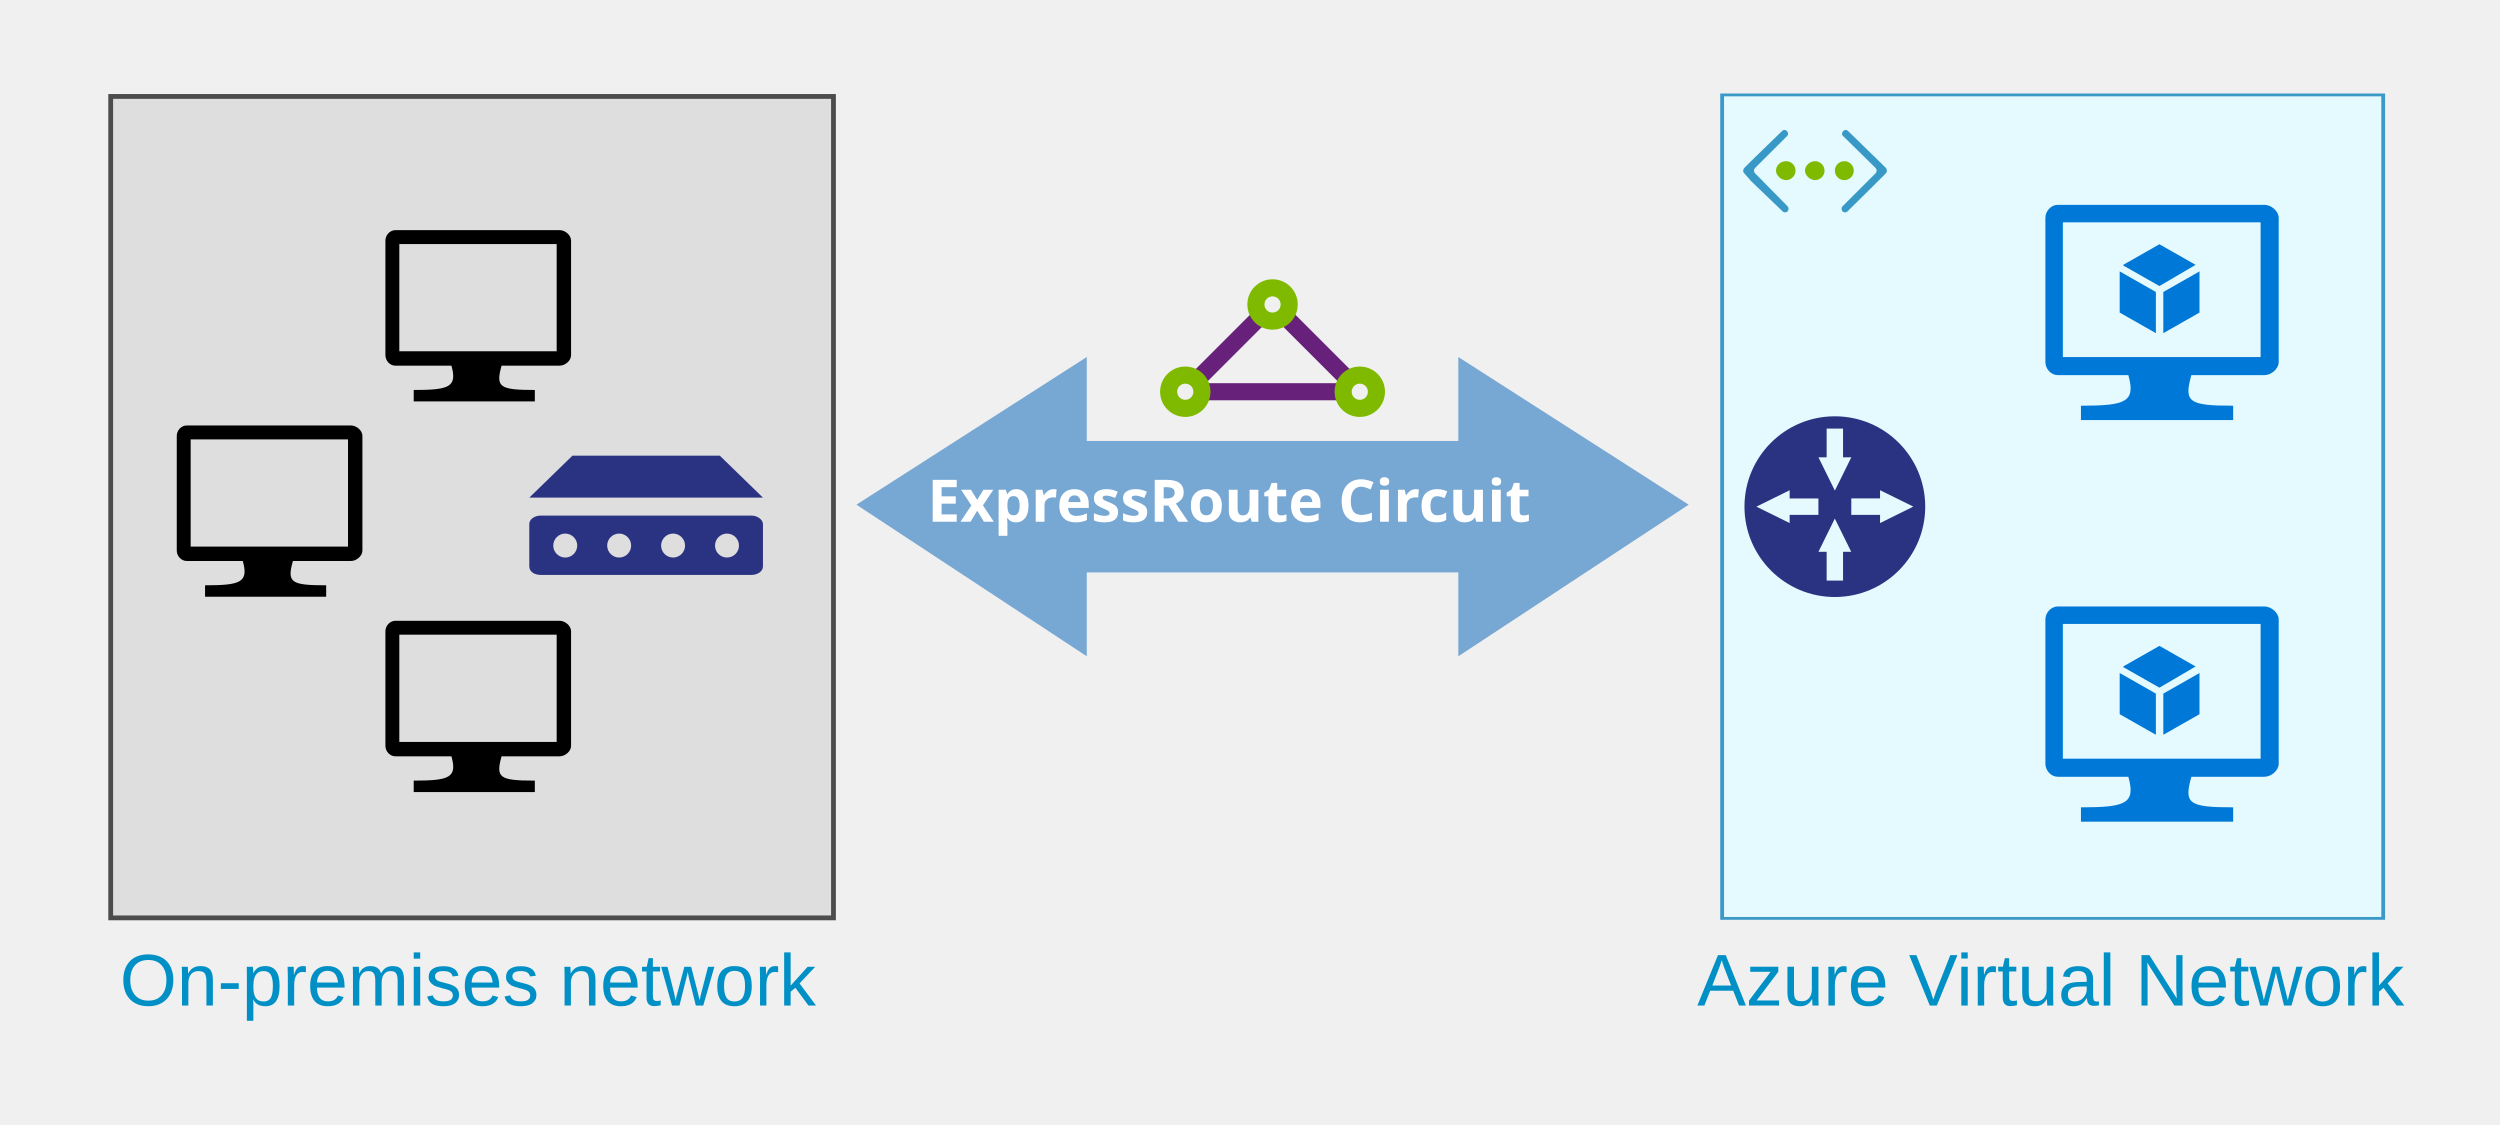
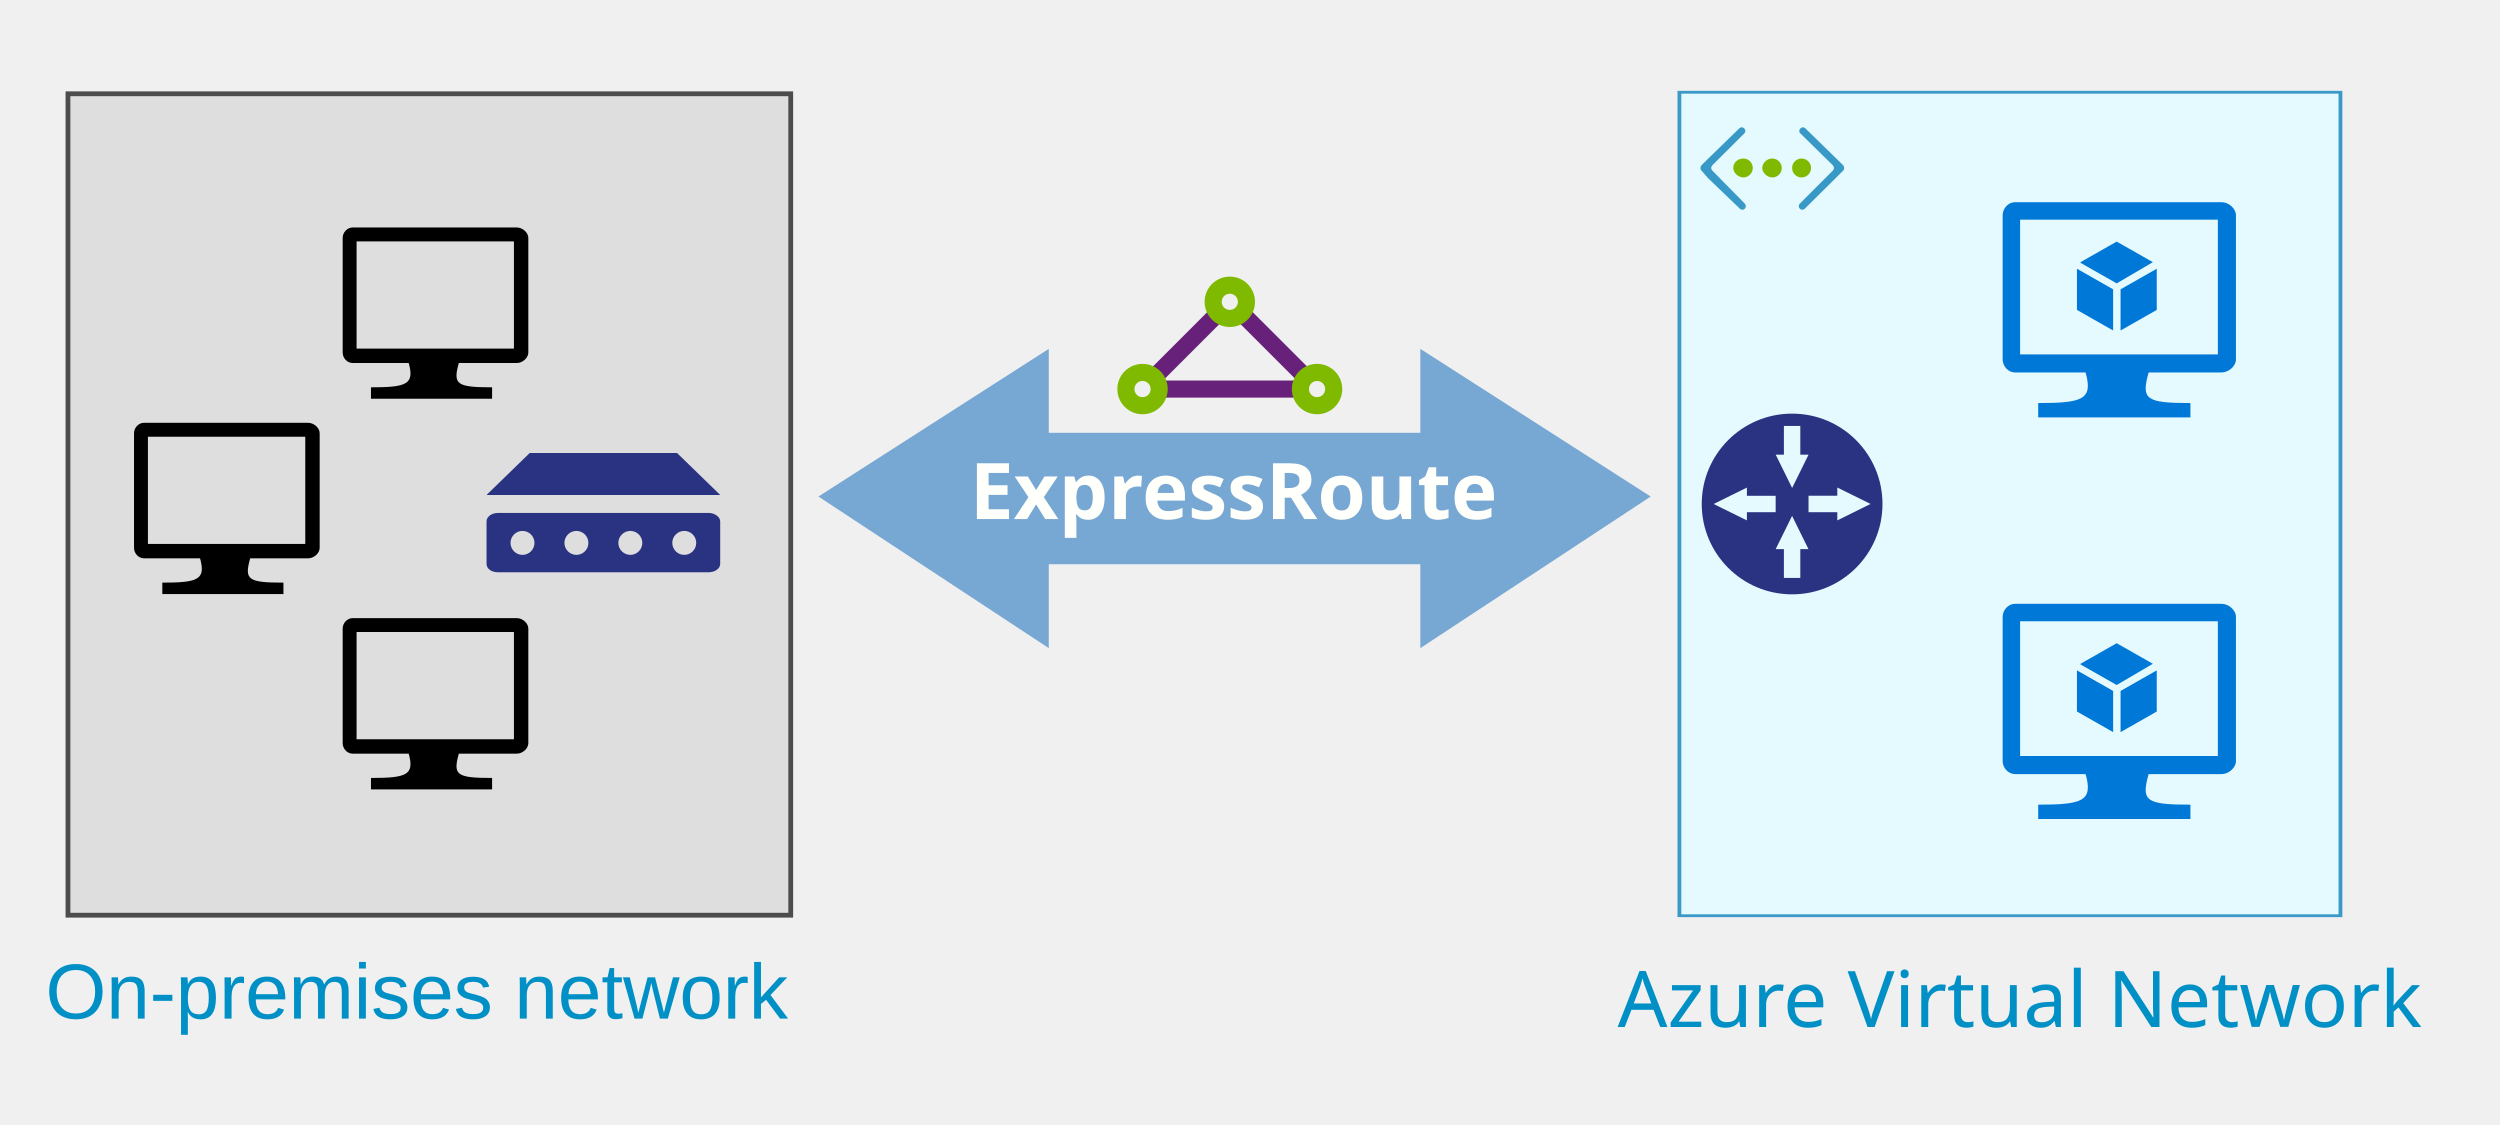
<svg xmlns="http://www.w3.org/2000/svg" xmlns:ns1="http://schemas.microsoft.com/visio/2003/SVGExtensions/" width="320" height="144" viewBox="0 0 320 144" id="svg13070" version="1.1">
  <defs id="defs13072" />
  <g id="layer1" transform="translate(0,-908.3622)">
    <g transform="matrix(0.6623822,0,0,0.6623822,3.346938,889.6345)" id="Layer_1-0" />
    <g id="File_x2C__general" transform="translate(142.846,813.7576)">
      </g>
    <g id="Message" transform="translate(142.846,813.7576)" />
    <g id="Monitor" transform="translate(142.846,813.7576)" />
    <g id="Monitor_running_apps" transform="translate(142.846,813.7576)" />
    <g id="Mouse" transform="translate(142.846,813.7576)" />
    <g id="Network_card" transform="translate(142.846,813.7576)" />
    <g id="Not_allowed" transform="translate(142.846,813.7576)" />
    <g id="Performance" transform="translate(142.846,813.7576)" />
    <g id="Phone" transform="translate(142.846,813.7576)" />
    <g id="Plug_and_play" transform="translate(142.846,813.7576)" />
    <g id="Powershell_script_file" transform="translate(142.846,813.7576)" />
    <g id="Protocol_stack" transform="translate(142.846,813.7576)" />
    <g id="Queue_x2C__general" transform="translate(142.846,813.7576)" />
    <g id="RMS_connector" transform="translate(142.846,813.7576)" />
-     <g id="shape22-42" ns1:mID="22" ns1:groupContext="shape" transform="matrix(1.249999,0,0,1.249999,214.6369,904.8798)">
-       <ns1:textBlock ns1:margins="rect(0,0,0,0)" />
-       <ns1:textRect cx="38.489" cy="103.5" width="76.98" height="9" />
-       <rect x="0" y="99" width="76.979" height="9" class="st12" id="rect11612" style="fill:none;stroke:none;stroke-width:0.75;stroke-linecap:butt" />
-       <text x="-0" y="105.75" class="st13" ns1:langID="1033" id="text11614" style="font-size:7.5px;font-family:Arial;fill:#0090c6">
-         <ns1:paragraph />
-         <ns1:tabList />
+     <g transform="translate(142.846,813.7576)" id="paths">
+       <g id="Access_control" />
+       <g id="Azure_active_directory" />
+       <g id="Generic_code" />
+       <g id="Laptop" />
+       <g id="Load_balancer" />
+       <g id="Lock_x2C__protected" />
+     </g>
+     <g transform="translate(142.846,813.7576)" id="symbols" />
+     <g transform="translate(142.846,813.7576)" id="slices" />
+     <g transform="matrix(0.06125617,0,0,0.06125617,156.0456,906.8967)" id="Layer_1_1_">
+       <g id="File_x2C__general-6">
+         </g>
+     </g>
+     <g transform="matrix(0.06125617,0,0,0.06125617,156.0456,906.8967)" id="Access_control-2" />
+     <g transform="matrix(0.06125617,0,0,0.06125617,156.0456,906.8967)" id="Azure_active_directory-8" />
+     <text style="font-style:normal;font-variant:normal;font-weight:normal;font-stretch:normal;font-size:10px;line-height:125%;font-family:sans-serif;-inkscape-font-specification:'sans-serif, Normal';text-align:center;writing-mode:lr-tb;text-anchor:middle;fill:#0090c6" id="text11614" ns1:langID="1033" class="st13" y="1039.821" x="257.239">
+       <ns1:paragraph />
+       <ns1:tabList />
+ 
Azure Virtual Network</text>
-     </g>
-     <g id="shape2-2" ns1:mID="2" ns1:groupContext="shape" transform="matrix(1.788207,0,0,1.324991,220.434,882.8161)">
+     <g id="shape2-2" ns1:mID="2" ns1:groupContext="shape" transform="matrix(1.788207,0,0,1.324991,214.9628,882.4749)">
      <rect x="0" y="28.45" width="47.319" height="79.55" class="st1" id="rect11512" style="fill:#e4faff;stroke:#3a99c6;stroke-width:0.272;stroke-linecap:butt" />
    </g>
-     <g id="group4-6" transform="matrix(1.249999,0,0,1.249999,223.0651,800.6081)" ns1:mID="4" ns1:groupContext="group">
+     <g id="group4-6" transform="matrix(1.249999,0,0,1.249999,217.5939,800.2669)" ns1:mID="4" ns1:groupContext="group">
      <g id="shape5-7" ns1:mID="5" ns1:groupContext="shape" transform="translate(10.0836,0)">
        <path d="m 4.59,103.94 c 0.14,-0.14 0.11,-0.38 0,-0.53 l -0.71,-0.7 -3.17,-3.09 c -0.15,-0.15 -0.36,-0.15 -0.5,0 -0.15,0.15 -0.18,0.38 0,0.53 l 3.32,3.26 c 0.14,0.15 0.14,0.39 0,0.53 l -3.38,3.38 c -0.15,0.15 -0.15,0.39 0,0.53 0.14,0.15 0.38,0.12 0.5,0 l 3.14,-3.11 c 0,0 0,0 0.03,-0.03 l 0.77,-0.77 0,0 z" class="st3" id="path11525" style="fill:#3999c6;stroke:none;stroke-width:0.776;stroke-linecap:butt" />
      </g>
      <g id="shape6-9" ns1:mID="6" ns1:groupContext="shape">
        <path d="m 0.15,103.94 c -0.15,-0.14 -0.12,-0.38 0,-0.53 l 0.7,-0.7 3.18,-3.09 c 0.14,-0.15 0.35,-0.15 0.5,0 0.14,0.15 0.17,0.38 0,0.53 l -3.27,3.26 c -0.14,0.15 -0.14,0.39 0,0.53 l 3.33,3.38 c 0.14,0.15 0.14,0.39 0,0.53 -0.15,0.15 -0.39,0.12 -0.5,0 l -3.21,-3.08 c 0,0 0,0 -0.03,-0.03 l -0.7,-0.8 0,0 z" class="st3" id="path11530" style="fill:#3999c6;stroke:none;stroke-width:0.776;stroke-linecap:butt" />
      </g>
      <g id="shape7-11" ns1:mID="7" ns1:groupContext="shape" transform="translate(3.41018,-3.35139)">
        <path d="M 2,107.03 C 2,107.59 1.53,108 1.03,108 0.53,108 0,107.53 0,107.03 c 0,-0.5 0.41,-0.97 1.03,-0.97 0.59,0 0.97,0.47 0.97,0.97 z" class="st4" id="path11535" style="fill:#7fba00;stroke:none;stroke-width:0.776;stroke-linecap:butt" />
      </g>
      <g id="shape8-13" ns1:mID="8" ns1:groupContext="shape" transform="translate(6.3794,-3.35139)">
        <path d="M 2,107.03 C 2,107.59 1.53,108 1.03,108 0.53,108 0,107.53 0,107.03 c 0,-0.5 0.47,-0.97 1.03,-0.97 0.56,0 0.97,0.47 0.97,0.97 z" class="st4" id="path11540" style="fill:#7fba00;stroke:none;stroke-width:0.776;stroke-linecap:butt" />
      </g>
      <g id="shape9-15" ns1:mID="9" ns1:groupContext="shape" transform="translate(9.4368,-3.35139)">
        <circle cx="0.97" cy="107.03" class="st4" id="ellipse11545" r="0.97" style="fill:#7fba00;stroke:none;stroke-width:0.776;stroke-linecap:butt" />
      </g>
    </g>
-     <g transform="matrix(0.7985097,0,0,0.7985097,185.2326,928.7361)" id="Ibiza_Symbols">
+     <g transform="matrix(0.7985097,0,0,0.7985097,179.7613,928.3949)" id="Ibiza_Symbols">
      <g id="g6">
        <path style="fill:#0078d7" d="m 131,71.7 -33.1,0 c -1.1,0 -2,1 -2,2.1 l 0,23.1 c 0,1.1 0.9,2.1 2,2.1 l 11.3,0 c 1.2,4.3 -0.4,4.9 -7.6,4.9 l 0,2.3 9.1,0 6.7,0 8.6,0 0,-2.3 c -7.2,0 -7.9,-0.6 -6.7,-4.9 l 11.7,0 c 1.1,0 2.3,-1 2.3,-2.1 l 0,-23.1 c 0,-1.1 -1.2,-2.1 -2.3,-2.1 z m -0.6,2.8 0,21.6 -31.7,0 0,-21.6 31.7,0 0,0 z" id="path8-3" />
        <g id="group975-1984_1_" transform="translate(1176.51,-2762.63)">
          <g id="shape976-1985_2_" transform="translate(0.8685,-17.652)">
            <path style="fill:#0078d7" d="m -1057.4,2861.6 -5.8,-3.3 -5.8,3.3 0,0.1 5.8,3.3 5.8,-3.4 0,0 z" id="path16" />
          </g>
          <g id="shape977-1987_1_" transform="translate(15.8925,0)">
            <path style="fill:#0078d7" d="m -1077.6,2848.3 0,6.6 5.8,-3.3 0,-6.6 -5.8,3.3 z" id="path21" />
          </g>
          <g id="shape978-1989_1_">
            <path style="fill:#0078d7" d="m -1062.9,2848.3 -5.8,-3.3 0,6.6 5.8,3.3 0,-6.6 z" id="path26" />
          </g>
        </g>
      </g>
    </g>
-     <g id="g12829" transform="matrix(0.7985097,0,0,0.7985097,185.2326,877.3284)">
+     <g id="g12829" transform="matrix(0.7985097,0,0,0.7985097,179.7613,876.9873)">
      <g id="g12831">
        <path id="path12833" d="m 131,71.7 -33.1,0 c -1.1,0 -2,1 -2,2.1 l 0,23.1 c 0,1.1 0.9,2.1 2,2.1 l 11.3,0 c 1.2,4.3 -0.4,4.9 -7.6,4.9 l 0,2.3 9.1,0 6.7,0 8.6,0 0,-2.3 c -7.2,0 -7.9,-0.6 -6.7,-4.9 l 11.7,0 c 1.1,0 2.3,-1 2.3,-2.1 l 0,-23.1 c 0,-1.1 -1.2,-2.1 -2.3,-2.1 z m -0.6,2.8 0,21.6 -31.7,0 0,-21.6 31.7,0 0,0 z" style="fill:#0078d7" />
        <g transform="translate(1176.51,-2762.63)" id="g12835">
          <g transform="translate(0.8685,-17.652)" id="g12839">
            <path id="path12843" d="m -1057.4,2861.6 -5.8,-3.3 -5.8,3.3 0,0.1 5.8,3.3 5.8,-3.4 0,0 z" style="fill:#0078d7" />
          </g>
          <g transform="translate(15.8925,0)" id="g12845">
            <path id="path12849" d="m -1077.6,2848.3 0,6.6 5.8,-3.3 0,-6.6 -5.8,3.3 z" style="fill:#0078d7" />
          </g>
          <g id="g12851">
            <path id="path12855" d="m -1062.9,2848.3 -5.8,-3.3 0,6.6 5.8,3.3 0,-6.6 z" style="fill:#0078d7" />
          </g>
        </g>
      </g>
    </g>
-     <g id="g14031" transform="translate(-14.83734,907.4272)">
-       <text style="font-size:9.375px;font-family:Arial;fill:#0090c6" id="text12792" ns1:langID="1033" class="st13" y="129.64" x="30.182">On-premises network<ns1:paragraph />
-         <ns1:tabList />
-       </text>
-       <rect y="13.28" x="29.007" height="105.142" width="92.515" id="rect11496" style="fill:#000000;fill-opacity:0.077;stroke:#4c4c4c;stroke-width:0.614;stroke-miterlimit:4;stroke-dasharray:none;stroke-opacity:1" />
-       <g transform="translate(-6,-6)" id="g12778">
-         <path id="path11491" d="m 65.765,61.396 -21.031,0 c -0.699,0 -1.271,0.635 -1.271,1.334 l 0,14.677 c 0,0.699 0.572,1.334 1.271,1.334 l 7.18,0 c 0.762,2.732 -0.254,3.113 -4.829,3.113 l 0,1.461 5.782,0 4.257,0 5.464,0 0,-1.461 c -4.575,0 -5.019,-0.381 -4.257,-3.113 l 7.434,0 c 0.699,0 1.461,-0.635 1.461,-1.334 l 0,-14.677 c 0,-0.699 -0.762,-1.334 -1.461,-1.334 z m -0.381,1.779 0,13.724 -20.141,0 0,-13.724 20.141,0 0,0 z" style="fill:#000000;fill-opacity:1" />
-         <g id="g12774">
-           <path id="path8" d="m 92.473,36.395 -21.031,0 c -0.699,0 -1.271,0.635 -1.271,1.334 l 0,14.677 c 0,0.699 0.572,1.334 1.271,1.334 l 7.18,0 c 0.762,2.732 -0.254,3.113 -4.829,3.113 l 0,1.461 5.782,0 4.257,0 5.464,0 0,-1.461 c -4.575,0 -5.019,-0.381 -4.257,-3.113 l 7.434,0 c 0.699,0 1.461,-0.635 1.461,-1.334 l 0,-14.677 c 0,-0.699 -0.762,-1.334 -1.461,-1.334 z m -0.381,1.779 0,13.724 -20.141,0 0,-13.724 20.141,0 0,0 z" style="fill:#000000;fill-opacity:1" />
-           <path id="path11493" d="m 92.473,86.397 -21.031,0 c -0.699,0 -1.271,0.635 -1.271,1.334 l 0,14.677 c 0,0.699 0.572,1.334 1.271,1.334 l 7.18,0 c 0.762,2.732 -0.254,3.113 -4.829,3.113 l 0,1.461 5.782,0 4.257,0 5.464,0 0,-1.461 c -4.575,0 -5.019,-0.381 -4.257,-3.113 l 7.434,0 c 0.699,0 1.461,-0.635 1.461,-1.334 l 0,-14.677 c 0,-0.699 -0.762,-1.334 -1.461,-1.334 z m -0.381,1.779 0,13.724 -20.141,0 0,-13.724 20.141,0 0,0 z" style="fill:#000000;fill-opacity:1" />
-         </g>
-       </g>
-       <g transform="matrix(0.7668879,0,0,0.7668879,-46.16134,107.938)" id="g13011">
-         <path id="path24" d="m 204.983,-53.47 -35.2,0 c -1,0 -1.9,0.6 -1.9,1.4 l 0,7.1 c 0,0.8 0.8,1.4 1.9,1.4 l 35.2,0 c 1,0 1.9,-0.6 1.9,-1.4 l 0,-7.1 c 0,-0.7 -0.9,-1.4 -1.9,-1.4 z m -31.1,7 c -1.1,0 -2,-0.9 -2,-2 0,-1.1 0.9,-2 2,-2 1.1,0 2,0.9 2,2 0,1.1 -0.9,2 -2,2 z m 9,0 c -1.1,0 -2,-0.9 -2,-2 0,-1.1 0.9,-2 2,-2 1.1,0 2,0.9 2,2 0,1.1 -0.9,2 -2,2 z m 9,0 c -1.1,0 -2,-0.9 -2,-2 0,-1.1 0.9,-2 2,-2 1.1,0 2,0.9 2,2 0,1.1 -0.9,2 -2,2 z m 9,0 c -1.1,0 -2,-0.9 -2,-2 0,-1.1 0.9,-2 2,-2 1.1,0 2,0.9 2,2 0,1.1 -0.9,2 -2,2 z" style="clip-rule:evenodd;fill:#2a3282;fill-rule:evenodd" />
-         <polygon id="polygon26" points="61.2,37.2 54,30.2 29.4,30.2 22.2,37.2 " style="clip-rule:evenodd;fill:#2a3282;fill-rule:evenodd" transform="translate(145.6833,-93.66959)" />
+     <text x="54.734" y="1038.746" class="st13" ns1:langID="1033" id="text12792" style="font-style:normal;font-variant:normal;font-weight:normal;font-stretch:normal;font-size:10px;line-height:125%;font-family:Arial;-inkscape-font-specification:'Arial, Normal';text-align:center;writing-mode:lr-tb;text-anchor:middle;fill:#0090c6">On-premises network<ns1:paragraph />
+       <ns1:tabList />
+     </text>
+     <rect style="fill:#000000;fill-opacity:0.077;stroke:#4c4c4c;stroke-width:0.614;stroke-miterlimit:4;stroke-dasharray:none;stroke-opacity:1" id="rect11496" width="92.515" height="105.142" x="8.699" y="920.366" />
+     <g id="g12778" transform="translate(-26.30857,901.0861)">
+       <path style="fill:#000000;fill-opacity:1" d="m 65.765,61.396 -21.031,0 c -0.699,0 -1.271,0.635 -1.271,1.334 l 0,14.677 c 0,0.699 0.572,1.334 1.271,1.334 l 7.18,0 c 0.762,2.732 -0.254,3.113 -4.829,3.113 l 0,1.461 5.782,0 4.257,0 5.464,0 0,-1.461 c -4.575,0 -5.019,-0.381 -4.257,-3.113 l 7.434,0 c 0.699,0 1.461,-0.635 1.461,-1.334 l 0,-14.677 c 0,-0.699 -0.762,-1.334 -1.461,-1.334 z m -0.381,1.779 0,13.724 -20.141,0 0,-13.724 20.141,0 0,0 z" id="path11491" />
+       <g id="g12774">
+         <path style="fill:#000000;fill-opacity:1" d="m 92.473,36.395 -21.031,0 c -0.699,0 -1.271,0.635 -1.271,1.334 l 0,14.677 c 0,0.699 0.572,1.334 1.271,1.334 l 7.18,0 c 0.762,2.732 -0.254,3.113 -4.829,3.113 l 0,1.461 5.782,0 4.257,0 5.464,0 0,-1.461 c -4.575,0 -5.019,-0.381 -4.257,-3.113 l 7.434,0 c 0.699,0 1.461,-0.635 1.461,-1.334 l 0,-14.677 c 0,-0.699 -0.762,-1.334 -1.461,-1.334 z m -0.381,1.779 0,13.724 -20.141,0 0,-13.724 20.141,0 0,0 z" id="path8" />
+         <path style="fill:#000000;fill-opacity:1" d="m 92.473,86.397 -21.031,0 c -0.699,0 -1.271,0.635 -1.271,1.334 l 0,14.677 c 0,0.699 0.572,1.334 1.271,1.334 l 7.18,0 c 0.762,2.732 -0.254,3.113 -4.829,3.113 l 0,1.461 5.782,0 4.257,0 5.464,0 0,-1.461 c -4.575,0 -5.019,-0.381 -4.257,-3.113 l 7.434,0 c 0.699,0 1.461,-0.635 1.461,-1.334 l 0,-14.677 c 0,-0.699 -0.762,-1.334 -1.461,-1.334 z m -0.381,1.779 0,13.724 -20.141,0 0,-13.724 20.141,0 0,0 z" id="path11493" />
      </g>
    </g>
-     <g transform="translate(142.846,813.7576)" id="paths">
-       <g id="Access_control" />
-       <g id="Azure_active_directory" />
-       <g id="Generic_code" />
-       <g id="Laptop" />
-       <g id="Load_balancer" />
-       <g id="Lock_x2C__protected" />
+     <g id="g13011" transform="matrix(0.7668879,0,0,0.7668879,-66.46991,1015.024)">
+       <path style="clip-rule:evenodd;fill:#2a3282;fill-rule:evenodd" d="m 204.983,-53.47 -35.2,0 c -1,0 -1.9,0.6 -1.9,1.4 l 0,7.1 c 0,0.8 0.8,1.4 1.9,1.4 l 35.2,0 c 1,0 1.9,-0.6 1.9,-1.4 l 0,-7.1 c 0,-0.7 -0.9,-1.4 -1.9,-1.4 z m -31.1,7 c -1.1,0 -2,-0.9 -2,-2 0,-1.1 0.9,-2 2,-2 1.1,0 2,0.9 2,2 0,1.1 -0.9,2 -2,2 z m 9,0 c -1.1,0 -2,-0.9 -2,-2 0,-1.1 0.9,-2 2,-2 1.1,0 2,0.9 2,2 0,1.1 -0.9,2 -2,2 z m 9,0 c -1.1,0 -2,-0.9 -2,-2 0,-1.1 0.9,-2 2,-2 1.1,0 2,0.9 2,2 0,1.1 -0.9,2 -2,2 z m 9,0 c -1.1,0 -2,-0.9 -2,-2 0,-1.1 0.9,-2 2,-2 1.1,0 2,0.9 2,2 0,1.1 -0.9,2 -2,2 z" id="path24" />
+       <polygon transform="translate(145.6833,-93.66959)" style="clip-rule:evenodd;fill:#2a3282;fill-rule:evenodd" points="29.4,30.2 22.2,37.2 61.2,37.2 54,30.2 " id="polygon26" />
    </g>
-     <g transform="translate(142.846,813.7576)" id="symbols" />
-     <g transform="translate(142.846,813.7576)" id="slices" />
-     <g id="g14808" transform="matrix(0.5757359,0,0,0.5757359,78.8078,376.9199)">
+     <g id="g14808" transform="matrix(0.5757359,0,0,0.5757359,73.33657,376.5788)">
      <rect id="rect3" height="3.8" width="31" y="1008.259" x="130.835" style="fill:#68217a" />
      <rect id="rect5" height="3.8" width="21.2" transform="matrix(0.7071068,-0.7071068,0.7071068,0.7071068,0,0)" y="801.906" x="-622.081" style="fill:#68217a" />
      <rect id="rect7" height="3.8" width="21.2" transform="matrix(0.7071068,0.7071068,-0.7071068,0.7071068,0,0)" y="595.334" x="807.487" style="fill:#68217a" />
      <path id="path9" d="m 146.035,985.159 c -3.1,0 -5.6,2.5 -5.6,5.6 0,3.1 2.5,5.6 5.6,5.6 3.1,0 5.6,-2.5 5.6,-5.6 0,-3.1 -2.5,-5.6 -5.6,-5.6 z m 0,7.4 c -1,0 -1.8,-0.8 -1.8,-1.8 0,-1 0.8,-1.8 1.8,-1.8 1,0 1.8,0.8 1.8,1.8 0,1 -0.8,1.8 -1.8,1.8 z" style="fill:#7fba00" />
      <path id="path11" d="m 126.635,1004.558 c -3.1,0 -5.6,2.5 -5.6,5.6 0,3.1 2.5,5.6 5.6,5.6 3.1,0 5.6,-2.5 5.6,-5.6 0,-3.1 -2.5,-5.6 -5.6,-5.6 z m 0,7.4 c -1,0 -1.8,-0.8 -1.8,-1.8 0,-1 0.8,-1.8 1.8,-1.8 1,0 1.8,0.8 1.8,1.8 0,1 -0.8,1.8 -1.8,1.8 z" style="fill:#7fba00" />
      <path id="path13" d="m 165.435,1004.558 c -3.1,0 -5.6,2.5 -5.6,5.6 0,3.1 2.5,5.6 5.6,5.6 3.1,0 5.6,-2.5 5.6,-5.6 0,-3.1 -2.5,-5.6 -5.6,-5.6 z m 0,7.4 c -1,0 -1.8,-0.8 -1.8,-1.8 0,-1 0.8,-1.8 1.8,-1.8 1,0 1.8,0.8 1.8,1.8 0,1 -0.8,1.8 -1.8,1.8 z" style="fill:#7fba00" />
    </g>
-     <g id="g14882" transform="translate(0,-9.94925)">
-       <g style="fill:#77a7d3;fill-opacity:1" transform="matrix(0.9180466,0,0,0.56221,323.7609,1022.976)" id="g14017">
-         <path style="fill:#77a7d3;fill-opacity:1;fill-rule:evenodd;stroke:none;stroke-width:0.42px;stroke-linecap:butt;stroke-linejoin:miter;stroke-opacity:1" d="m -201.139,-104.883 0,68.136 -32.117,-34.518 z" id="path13923" />
-         <path id="path13927" d="m -149.334,-104.883 0,68.136 32.117,-34.518 z" style="fill:#77a7d3;fill-opacity:1;fill-rule:evenodd;stroke:none;stroke-width:0.42px;stroke-linecap:butt;stroke-linejoin:miter;stroke-opacity:1" />
-         <path style="fill:#77a7d3;fill-opacity:1;fill-rule:evenodd;stroke:none;stroke-width:1.128px;stroke-linecap:butt;stroke-linejoin:miter;stroke-opacity:1" d="m -147.42,-55.848 -54.673,0 0,-29.924 54.673,0 z" id="path13992" />
-       </g>
-       <text id="text14830" y="985.09" x="118.71" style="font-style:normal;font-variant:normal;font-weight:bold;font-stretch:normal;font-size:7.5px;line-height:125%;font-family:sans-serif;-inkscape-font-specification:'sans-serif, Bold';text-align:start;letter-spacing:0px;word-spacing:0px;writing-mode:lr-tb;text-anchor:start;fill:#ffffff;fill-opacity:1;stroke:none;stroke-width:1px;stroke-linecap:butt;stroke-linejoin:miter;stroke-opacity:1" xml:space="preserve">
-         <tspan y="985.09" x="118.71" id="tspan14832">ExpressRoute Circuit</tspan>
-       </text>
-     </g>
-     <g transform="matrix(0.06125617,0,0,0.06125617,156.0456,906.8967)" id="Layer_1_1_">
-       <g id="File_x2C__general-6">
-         </g>
-     </g>
-     <g transform="matrix(0.06125617,0,0,0.06125617,156.0456,906.8967)" id="Access_control-2" />
-     <g transform="matrix(0.06125617,0,0,0.06125617,156.0456,906.8967)" id="Azure_active_directory-8" />
-     <g transform="matrix(0.06125617,0,0,0.06125617,210.5938,954.4754)" id="Gateway">
+     <path style="fill:#77a7d3;fill-opacity:1;fill-rule:evenodd;stroke:none;stroke-width:0.42px;stroke-linecap:butt;stroke-linejoin:miter;stroke-opacity:1" d="m 134.243,953.017 0,38.307 -29.485,-19.406 z" id="path13923" />
+     <path id="path13927" d="m 181.802,953.017 0,38.307 29.485,-19.406 z" style="fill:#77a7d3;fill-opacity:1;fill-rule:evenodd;stroke:none;stroke-width:0.42px;stroke-linecap:butt;stroke-linejoin:miter;stroke-opacity:1" />
+     <path style="fill:#77a7d3;fill-opacity:1;fill-rule:evenodd;stroke:none;stroke-width:1.128px;stroke-linecap:butt;stroke-linejoin:miter;stroke-opacity:1" d="m 183.559,980.585 -50.192,0 0,-16.824 50.192,0 z" id="path13992" />
+     <text xml:space="preserve" style="font-style:normal;font-variant:normal;font-weight:bold;font-stretch:normal;font-size:10px;line-height:100%;font-family:sans-serif;-inkscape-font-specification:'sans-serif, Bold';text-align:start;letter-spacing:0px;word-spacing:0px;writing-mode:lr;text-anchor:start;fill:#fffffc;fill-opacity:1;stroke:none;stroke-width:1px;stroke-linecap:butt;stroke-linejoin:miter;stroke-opacity:1;" x="124.137" y="974.8" id="text14830">
+       <tspan id="tspan14832" x="124.137" y="974.8">ExpressRoute</tspan>
+     </text>
+     <g transform="matrix(0.06125617,0,0,0.06125617,205.1226,954.1342)" id="Gateway">
      <path style="fill:#2a3282" d="m 396.1,117.1 c -104.7,0 -188.8,85 -188.8,188.8 0,103.8 84.1,188.8 188.8,188.8 C 500.8,494.7 585,409.8 585,305.9 585,202 500.9,117.1 396.1,117.1 Z m -17.1,85.8 0,-60.1 34.3,0 0,60.1 17.2,0 -34.3,69.5 -34.3,-69.5 17.1,0 z m -77.3,137.3 -69.5,-34.3 69.5,-34.3 0,17.2 60.1,0 0,34.3 -60.1,0 0,17.1 z m 111.6,60.1 0,60.1 -34.3,0 0,-60.1 -17.2,0 34.3,-69.5 34.3,69.5 -17.1,0 z m 77.3,-60.1 0,-17.2 -60.1,0 0,-34.3 60.1,0 0,-17.2 69.5,34.3 -69.5,34.4 z" id="path10" />
    </g>
    <g transform="matrix(0.06125617,0,0,0.06125617,156.0456,906.8967)" id="symbols-6" />
  </g>
</svg>
